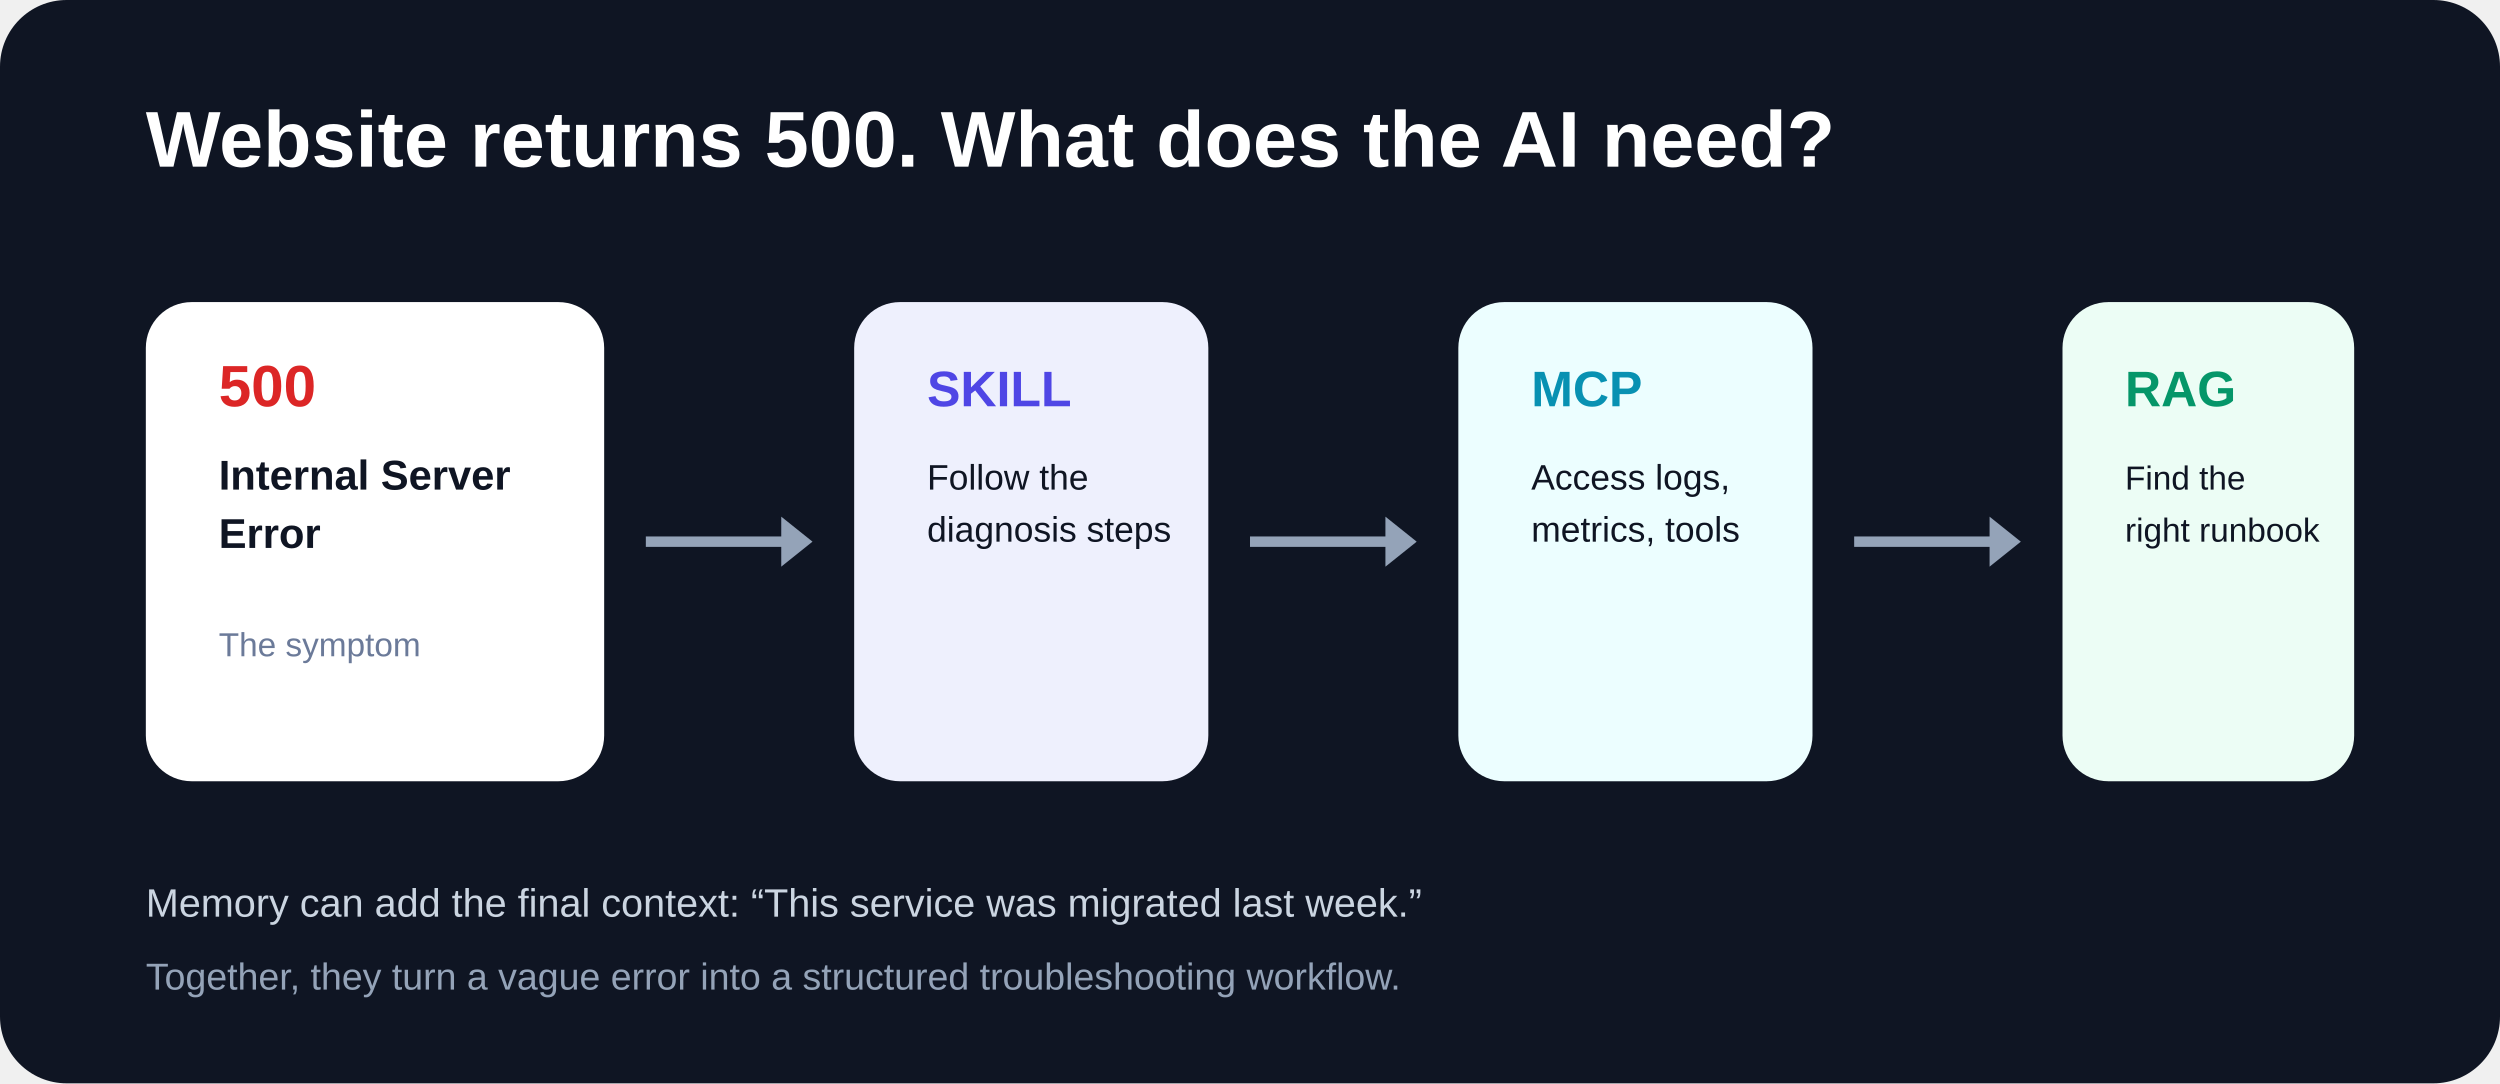
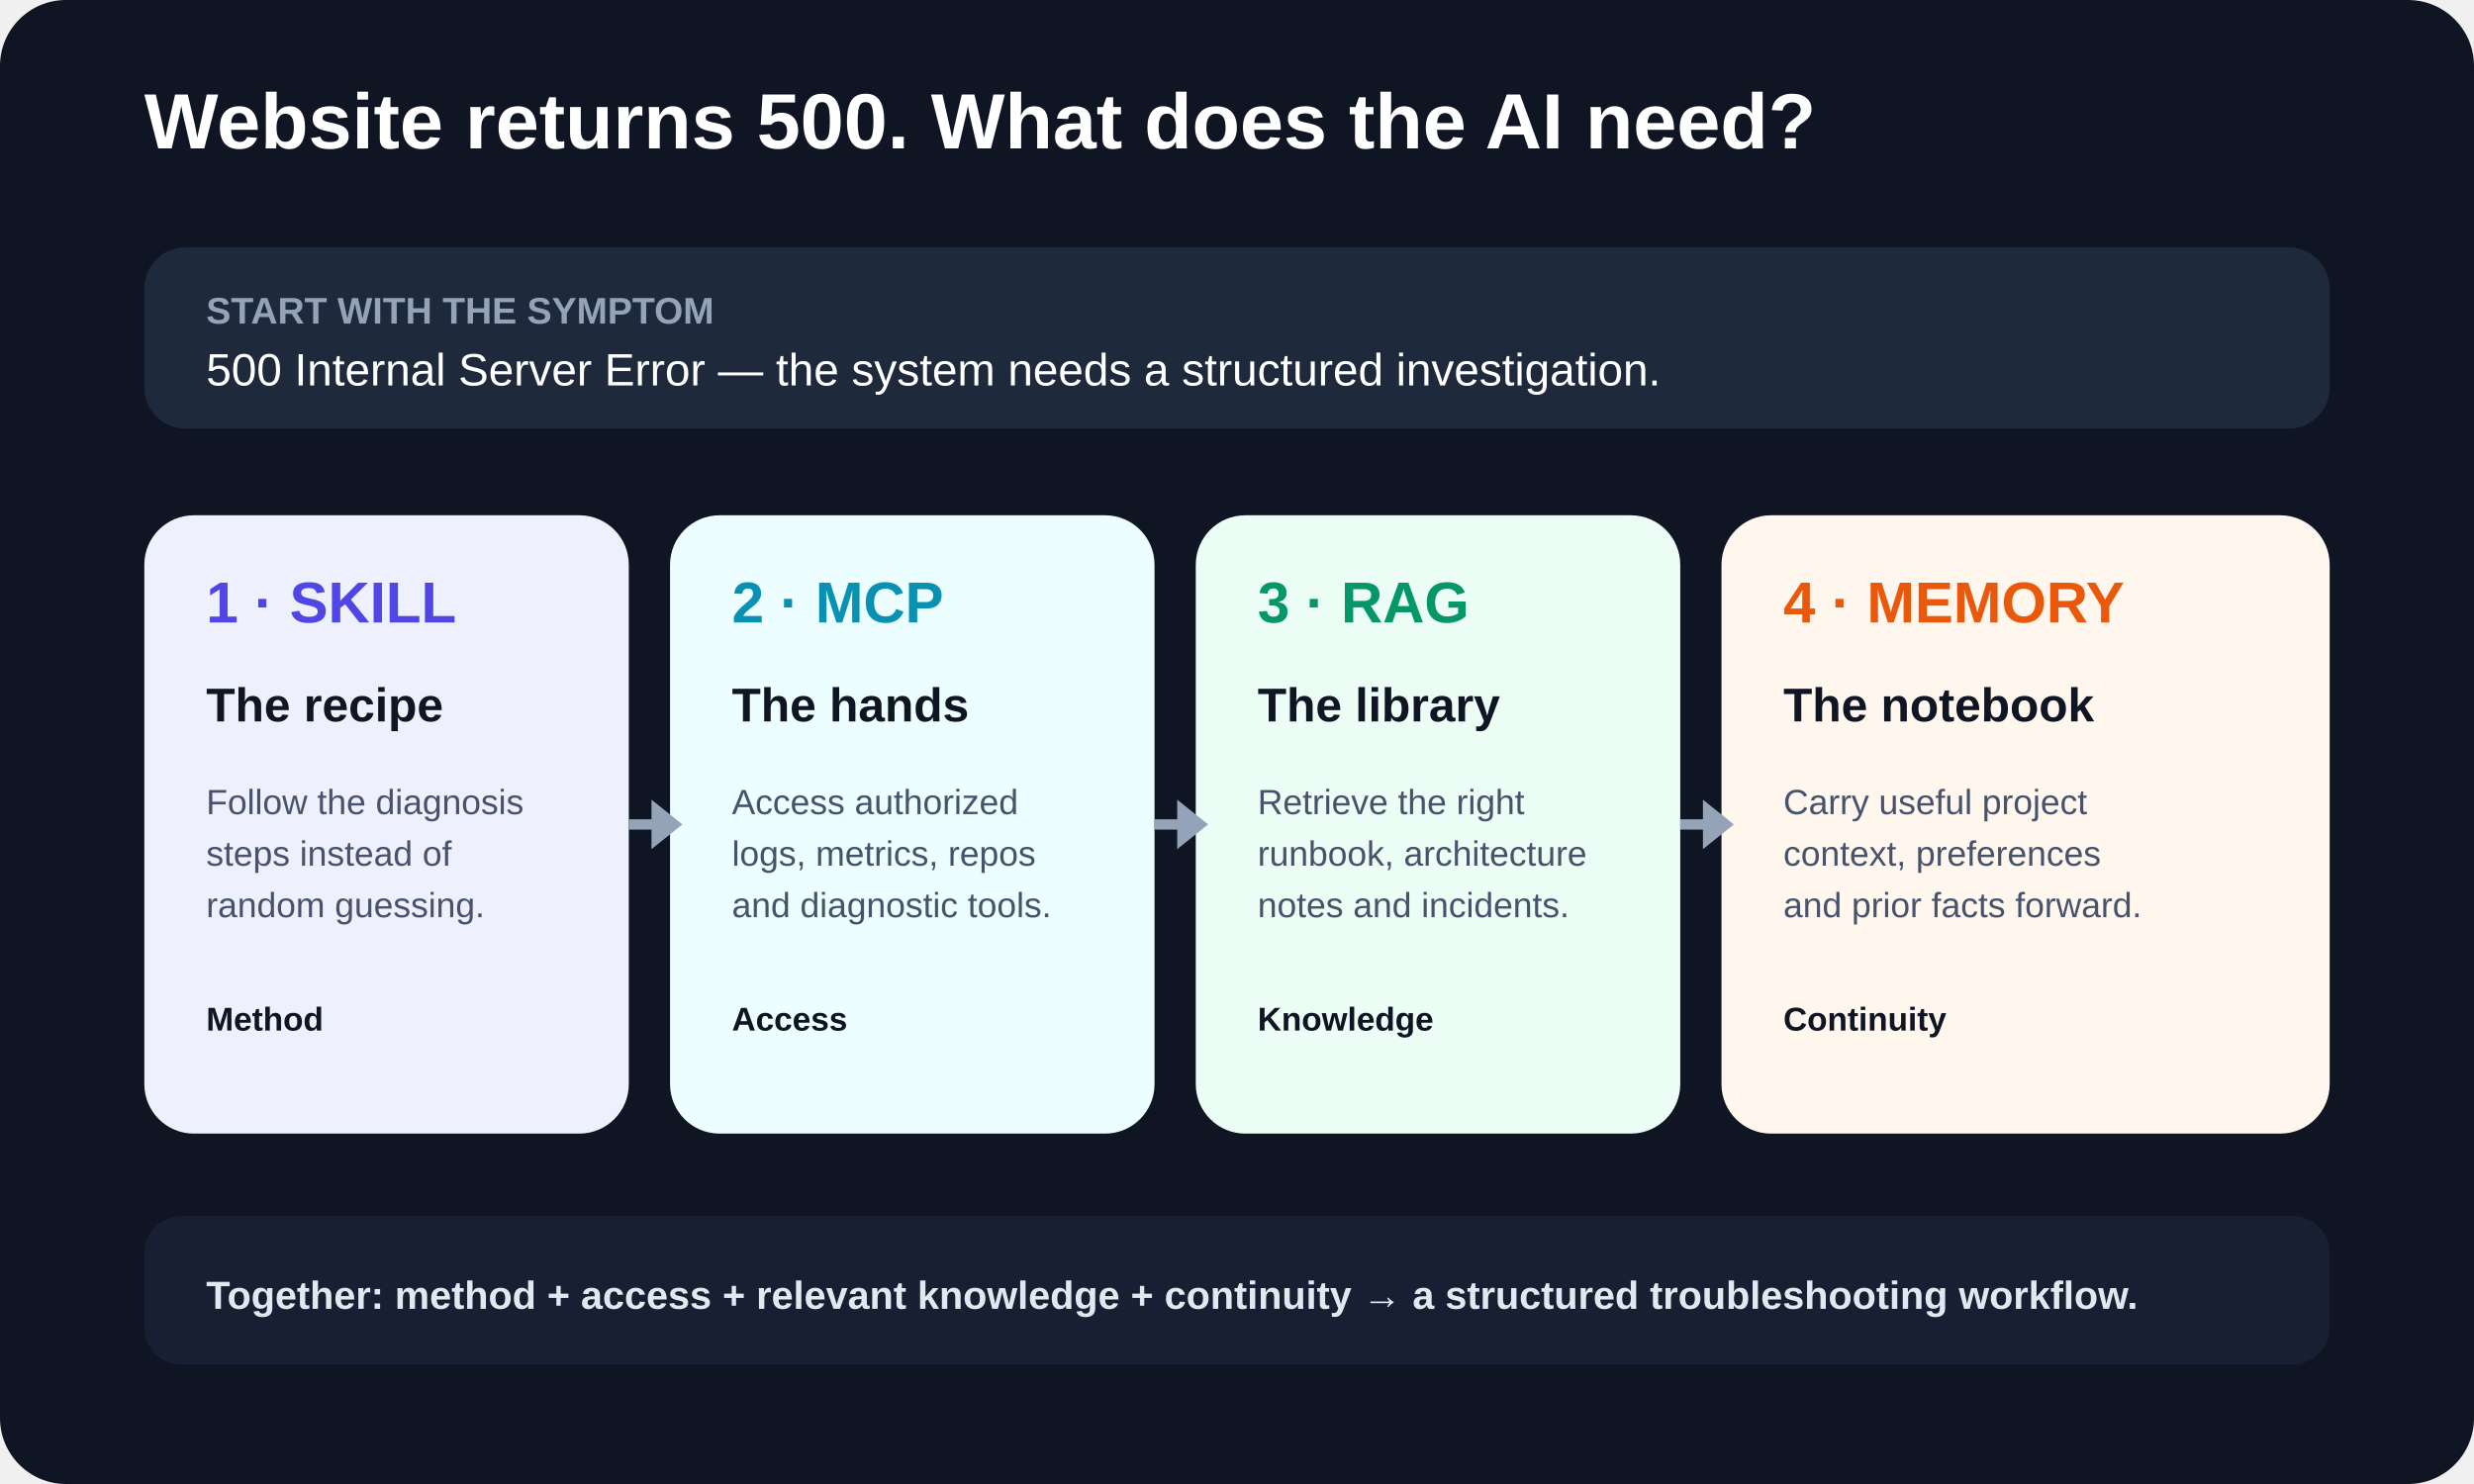
- <svg xmlns="http://www.w3.org/2000/svg" viewBox="0 0 1200 520">
-   <rect width="1200" height="520" rx="32" fill="#0f1523" />
+ <svg xmlns="http://www.w3.org/2000/svg" viewBox="0 0 1200 720" role="img" aria-labelledby="title desc">
+   <rect width="1200" height="720" rx="32" fill="#0f1523" />
+   <text x="70" y="72" font-family="Arial,sans-serif" font-size="38" font-weight="700" fill="#fff">Website returns 500. What does the AI need?</text>
+   <rect x="70" y="120" width="1060" height="88" rx="20" fill="#1e293b" />
+   <text x="100" y="157" font-family="Arial,sans-serif" font-size="18" font-weight="700" fill="#94a3b8">START WITH THE SYMPTOM</text>
+   <text x="100" y="187" font-family="Arial,sans-serif" font-size="22" fill="#fff">500 Internal Server Error — the system needs a structured investigation.</text>
  <g font-family="Arial,sans-serif">
-     <text x="70" y="80" font-size="38" font-weight="700" fill="#fff">Website returns 500. What does the AI need?</text>
-     <rect x="70" y="145" width="220" height="230" rx="22" fill="#fff" />
-     <text x="105" y="195" font-size="28" font-weight="700" fill="#dc2626">500</text>
-     <text x="105" y="235" font-size="20" font-weight="700" fill="#0f1523">Internal Server</text>
-     <text x="105" y="263" font-size="20" font-weight="700" fill="#0f1523">Error</text>
-     <text x="105" y="315" font-size="16" fill="#6b7a99">The symptom</text>
-     <path d="M310 260 H385" stroke="#94a3b8" stroke-width="5" />
-     <path d="M375 248 L390 260 L375 272" fill="#94a3b8" />
-     <rect x="410" y="145" width="170" height="230" rx="22" fill="#eef0fd" />
-     <text x="445" y="195" font-size="24" font-weight="700" fill="#4f46e5">SKILL</text>
-     <text x="445" y="235" font-size="17" fill="#0f1523">Follow the</text>
-     <text x="445" y="260" font-size="17" fill="#0f1523">diagnosis steps</text>
-     <path d="M600 260 H675" stroke="#94a3b8" stroke-width="5" />
-     <path d="M665 248 L680 260 L665 272" fill="#94a3b8" />
-     <rect x="700" y="145" width="170" height="230" rx="22" fill="#ecfeff" />
-     <text x="735" y="195" font-size="24" font-weight="700" fill="#0891b2">MCP</text>
-     <text x="735" y="235" font-size="17" fill="#0f1523">Access logs,</text>
-     <text x="735" y="260" font-size="17" fill="#0f1523">metrics, tools</text>
-     <path d="M890 260 H965" stroke="#94a3b8" stroke-width="5" />
-     <path d="M955 248 L970 260 L955 272" fill="#94a3b8" />
-     <rect x="990" y="145" width="140" height="230" rx="22" fill="#ecfdf5" />
-     <text x="1020" y="195" font-size="24" font-weight="700" fill="#059669">RAG</text>
-     <text x="1020" y="235" font-size="16" fill="#0f1523">Find the</text>
-     <text x="1020" y="260" font-size="16" fill="#0f1523">right runbook</text>
-     <text x="70" y="440" font-size="19" fill="#cbd5e1">Memory can add the final context: “This service was migrated last week.”</text>
-     <text x="70" y="475" font-size="18" fill="#94a3b8">Together, they turn a vague error into a structured troubleshooting workflow.</text>
+     <rect x="70" y="250" width="235" height="300" rx="24" fill="#eef0fd" />
+     <text x="100" y="302" font-size="28" font-weight="700" fill="#4f46e5">1 · SKILL</text>
+     <text x="100" y="350" font-size="23" font-weight="700" fill="#0f1523">The recipe</text>
+     <text x="100" y="395" font-size="17" fill="#48536b">Follow the diagnosis</text>
+     <text x="100" y="420" font-size="17" fill="#48536b">steps instead of</text>
+     <text x="100" y="445" font-size="17" fill="#48536b">random guessing.</text>
+     <text x="100" y="500" font-size="16" font-weight="600" fill="#0f1523">Method</text>
+     <rect x="325" y="250" width="235" height="300" rx="24" fill="#ecfeff" />
+     <text x="355" y="302" font-size="28" font-weight="700" fill="#0891b2">2 · MCP</text>
+     <text x="355" y="350" font-size="23" font-weight="700" fill="#0f1523">The hands</text>
+     <text x="355" y="395" font-size="17" fill="#48536b">Access authorized</text>
+     <text x="355" y="420" font-size="17" fill="#48536b">logs, metrics, repos</text>
+     <text x="355" y="445" font-size="17" fill="#48536b">and diagnostic tools.</text>
+     <text x="355" y="500" font-size="16" font-weight="600" fill="#0f1523">Access</text>
+     <rect x="580" y="250" width="235" height="300" rx="24" fill="#ecfdf5" />
+     <text x="610" y="302" font-size="28" font-weight="700" fill="#059669">3 · RAG</text>
+     <text x="610" y="350" font-size="23" font-weight="700" fill="#0f1523">The library</text>
+     <text x="610" y="395" font-size="17" fill="#48536b">Retrieve the right</text>
+     <text x="610" y="420" font-size="17" fill="#48536b">runbook, architecture</text>
+     <text x="610" y="445" font-size="17" fill="#48536b">notes and incidents.</text>
+     <text x="610" y="500" font-size="16" font-weight="600" fill="#0f1523">Knowledge</text>
+     <rect x="835" y="250" width="295" height="300" rx="24" fill="#fff7ed" />
+     <text x="865" y="302" font-size="28" font-weight="700" fill="#ea580c">4 · MEMORY</text>
+     <text x="865" y="350" font-size="23" font-weight="700" fill="#0f1523">The notebook</text>
+     <text x="865" y="395" font-size="17" fill="#48536b">Carry useful project</text>
+     <text x="865" y="420" font-size="17" fill="#48536b">context, preferences</text>
+     <text x="865" y="445" font-size="17" fill="#48536b">and prior facts forward.</text>
+     <text x="865" y="500" font-size="16" font-weight="600" fill="#0f1523">Continuity</text>
  </g>
+   <path d="M305 400 H325 M560 400 H580 M815 400 H835" stroke="#94a3b8" stroke-width="5" />
+   <path d="M316 388 L331 400 L316 412 M571 388 L586 400 L571 412 M826 388 L841 400 L826 412" fill="#94a3b8" />
+   <rect x="70" y="590" width="1060" height="72" rx="18" fill="#172033" />
+   <text x="100" y="635" font-family="Arial,sans-serif" font-size="19" font-weight="600" fill="#e2e8f0">Together: method + access + relevant knowledge + continuity → a structured troubleshooting workflow.</text>
</svg>
